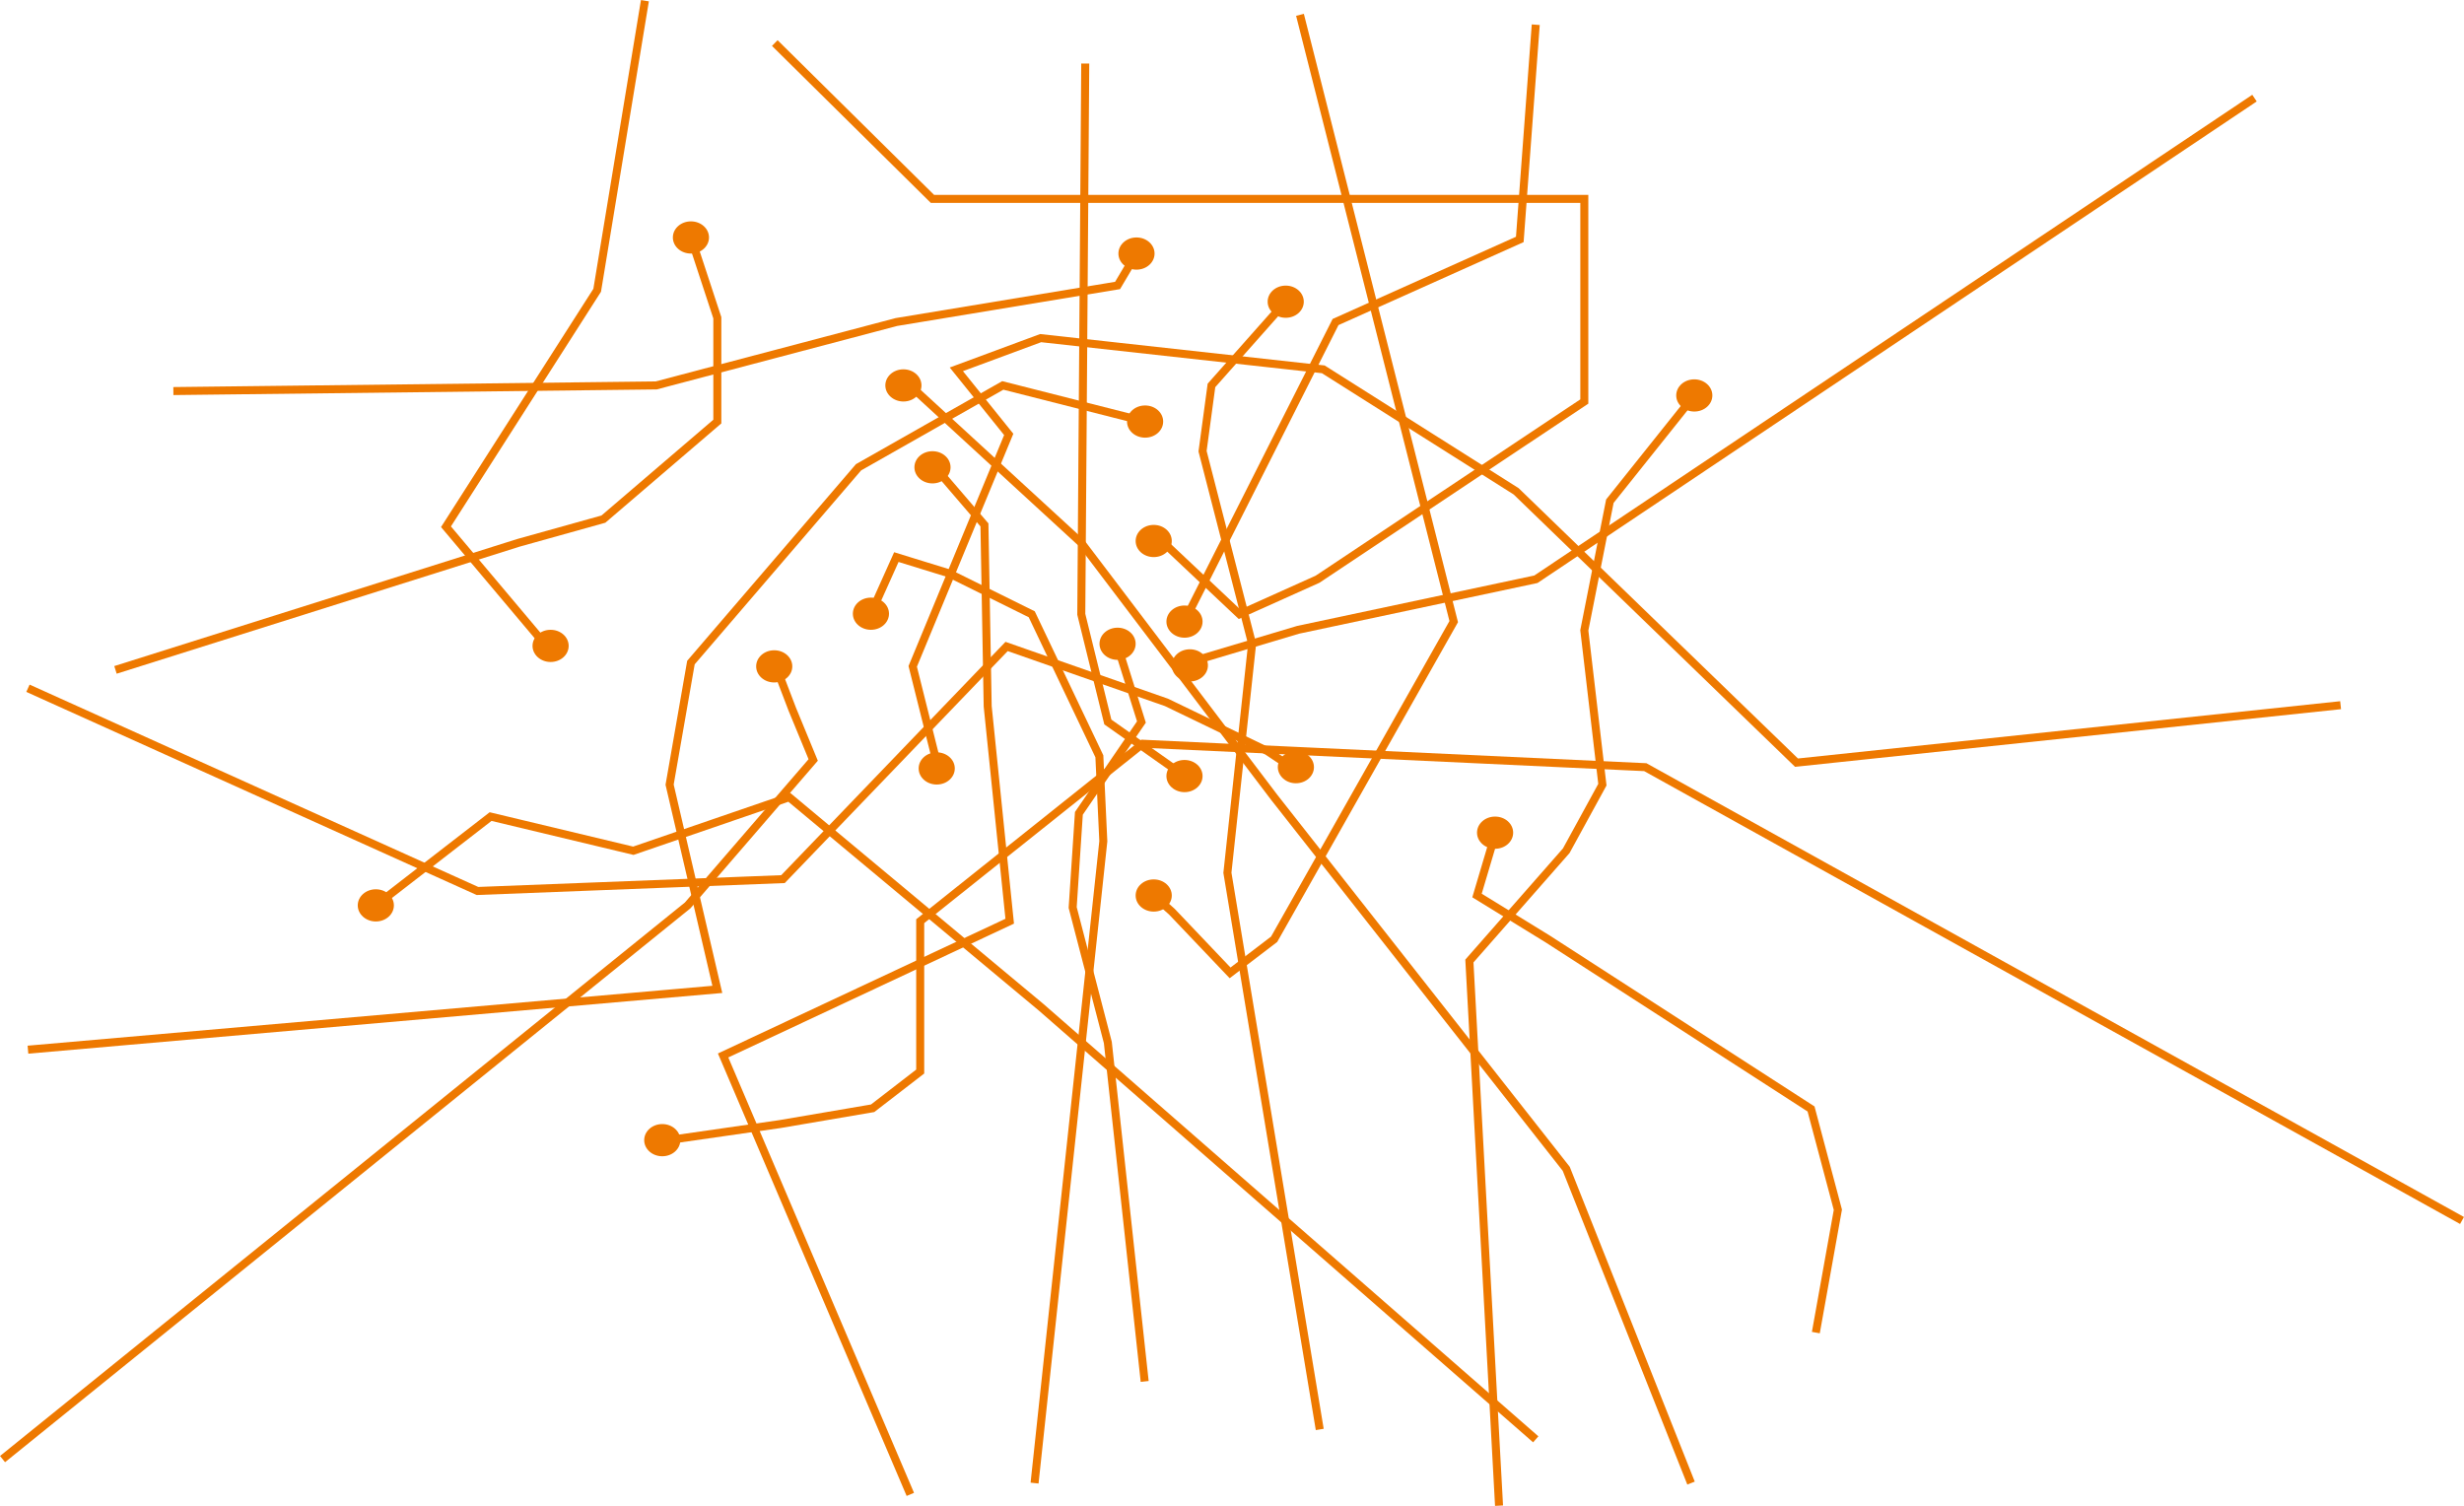
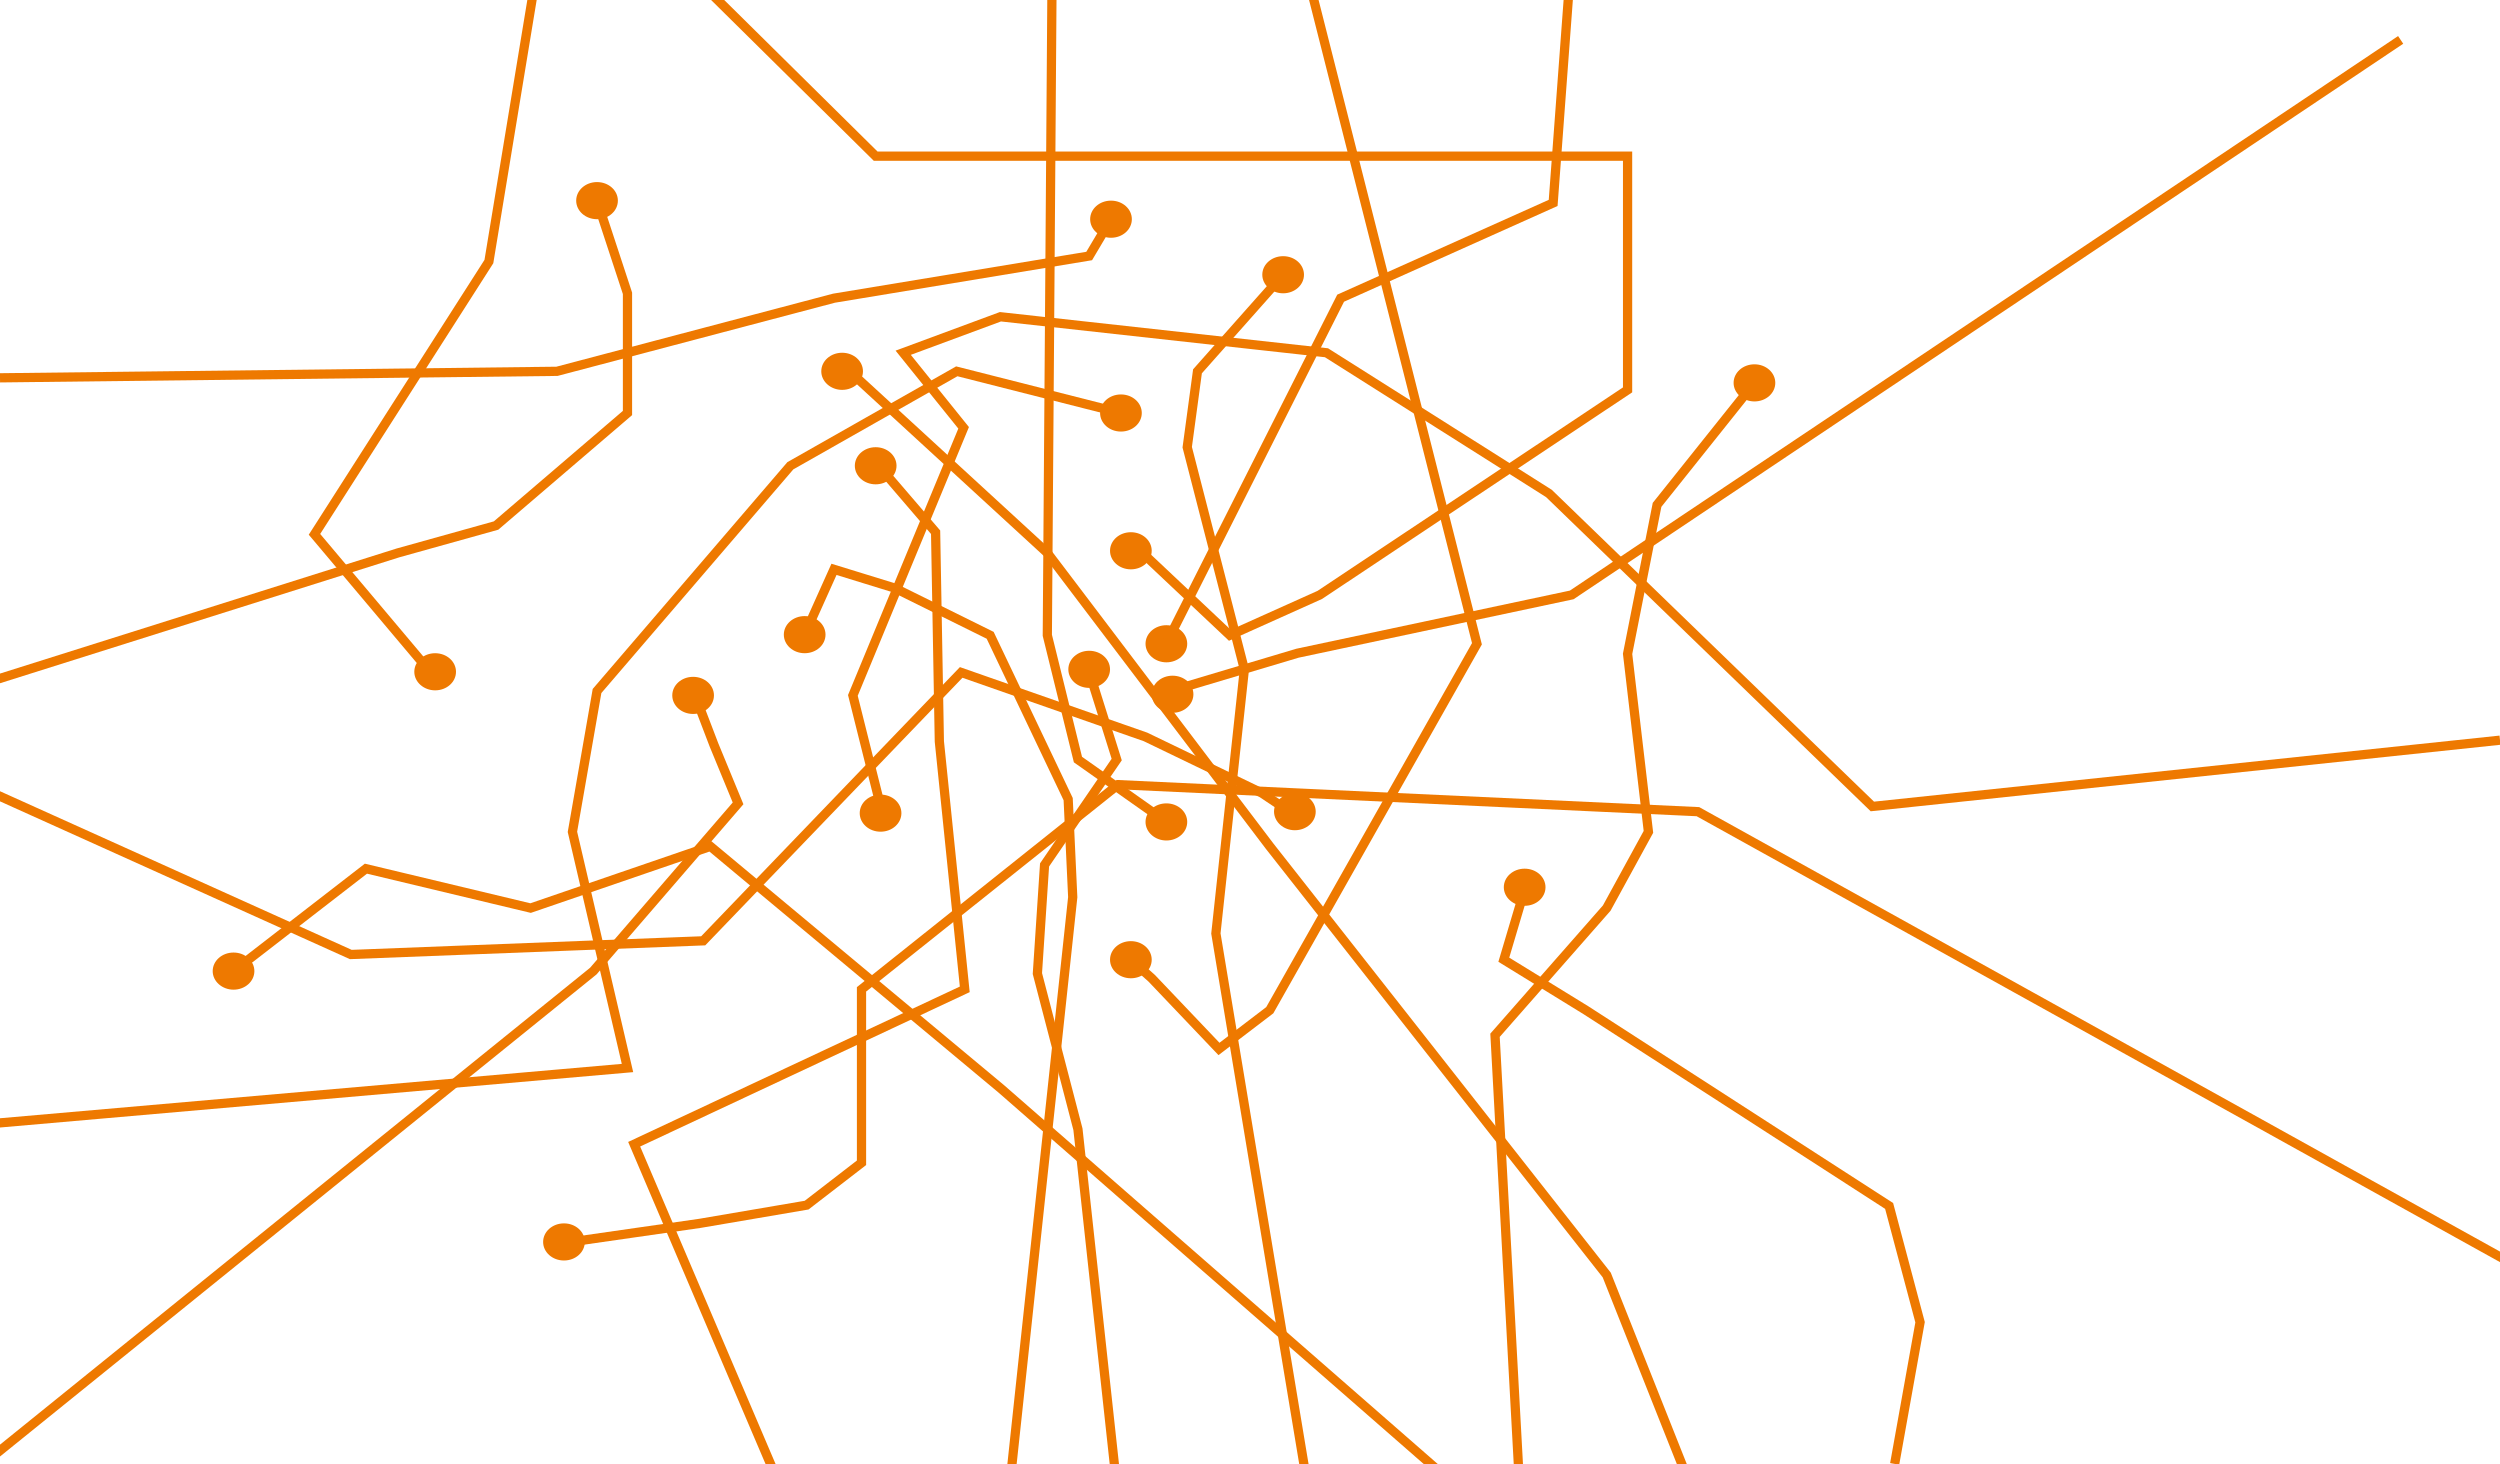
- <svg xmlns="http://www.w3.org/2000/svg" version="1.1" id="Leute" x="0px" y="0px" viewBox="0 0 1745.3 1066.6" style="enable-background:new 0 0 1745.3 1066.6;" xml:space="preserve">
+ <svg xmlns="http://www.w3.org/2000/svg" version="1.1" id="Leute" x="0px" y="0px" viewBox="0 0 1535.1 898.9" style="enable-background:new 0 0 1535.1 898.9;" xml:space="preserve">
  <style type="text/css">
	.st0{fill:#EE7900;}
	.st1{fill:none;stroke:#EE7900;stroke-width:5.67;}
</style>
  <g>
-     <path class="st0" d="M1059,601.2c7.1,0,12.8-5.1,12.8-11.4s-5.7-11.4-12.8-11.4c-7.1,0-12.8,5.1-12.8,11.4S1052,601.2,1059,601.2" />
-     <path class="st0" d="M663.5,555.7c7.1,0,12.8-5.1,12.8-11.4c0-6.3-5.7-11.4-12.8-11.4s-12.8,5.1-12.8,11.4   C650.7,550.6,656.4,555.7,663.5,555.7" />
-     <polyline class="st1" points="664.6,544.3 646.5,472 714.5,307.7 677.4,261.6 737.1,239.5 937.3,261.6 1073.9,348 1272.5,540.2    1657.9,499.5  " />
-     <path class="st0" d="M1200.1,291.5c7.1,0,12.8-5.1,12.8-11.4s-5.7-11.4-12.8-11.4s-12.8,5.1-12.8,11.4   C1187.3,286.4,1193.1,291.5,1200.1,291.5" />
-     <polyline class="st1" points="1200.1,280.1 1140.3,355 1122.2,446.5 1135,555.8 1109.4,602.6 1040.8,680.7 1061.8,1066.5  " />
-     <path class="st0" d="M616.9,446.1c7.1,0,12.8-5.1,12.8-11.4s-5.7-11.4-12.8-11.4s-12.8,5.1-12.8,11.4S609.8,446.1,616.9,446.1" />
-     <polyline class="st1" points="616.9,434.7 634.9,394.6 672.2,406.1 730.8,435.1 778.7,535.7 781.5,595.9 732.8,1050.5  " />
-     <path class="st0" d="M791.6,467.4c7.1,0,12.8-5.1,12.8-11.4s-5.7-11.4-12.8-11.4s-12.8,5.1-12.8,11.4S784.5,467.4,791.6,467.4" />
-     <polyline class="st1" points="791.6,457.5 808.5,511.4 764.2,576.1 759.8,642.8 784.7,738.4 810.8,978.5  " />
-     <path class="st0" d="M469.1,819c7.1,0,12.8-5.1,12.8-11.4s-5.7-11.4-12.8-11.4s-12.8,5.1-12.8,11.4S462,819,469.1,819" />
-     <polyline class="st1" points="473.2,807.6 552.5,796.2 618.1,785 651.8,759 651.8,652.5 809.4,526.8 1165.4,543.4 1743.9,864.5     " />
-     <path class="st0" d="M660.5,342.4c7.1,0,12.8-5.1,12.8-11.4s-5.7-11.4-12.8-11.4s-12.8,5.1-12.8,11.4S653.4,342.4,660.5,342.4" />
-     <polyline class="st1" points="660.5,328.9 697.3,371.8 699.6,500.3 715.2,652.5 512.2,747.6 644.8,1058.5  " />
-     <path class="st0" d="M548.4,483.4c7.1,0,12.8-5.1,12.8-11.4s-5.7-11.4-12.8-11.4s-12.8,5.1-12.8,11.4S541.3,483.4,548.4,483.4" />
-     <polyline class="st1" points="548.4,468.9 561.2,502.4 576,538.3 487.1,641.3 1.8,1033.5  " />
-     <path class="st0" d="M266.2,652.7c7.1,0,12.8-5.1,12.8-11.4s-5.7-11.4-12.8-11.4s-12.8,5.1-12.8,11.4S259.2,652.7,266.2,652.7" />
-     <polyline class="st1" points="266.2,641.3 347.5,578.4 448.6,602.6 559,564.7 737.5,713.5 1087.8,1019.5  " />
-     <path class="st0" d="M817.2,645.7c7.1,0,12.8-5.1,12.8-11.4s-5.7-11.4-12.8-11.4s-12.8,5.1-12.8,11.4S810.1,645.7,817.2,645.7" />
-     <polyline class="st1" points="817.2,634.3 830,645.7 871.3,689.1 902.5,665.3 1029.7,440.3 920.8,10.5  " />
-     <path class="st0" d="M390,468.9c7.1,0,12.8-5.1,12.8-11.4s-5.7-11.4-12.8-11.4s-12.8,5.1-12.8,11.4S383,468.9,390,468.9" />
-     <polyline class="st1" points="387.3,457.9 315.9,373.1 423,205.6 456.8,0.5  " />
-     <path class="st0" d="M489.4,179.6c7.1,0,12.8-5.1,12.8-11.4c0-6.3-5.7-11.4-12.8-11.4s-12.8,5.1-12.8,11.4S482.3,179.6,489.4,179.6   " />
-     <polyline class="st1" points="489.4,168.2 508.1,225.1 508.1,298.6 427.4,367.7 367.2,384.5 81.8,474.5  " />
-     <path class="st0" d="M811.1,310c7.1,0,12.8-5.1,12.8-11.4s-5.7-11.4-12.8-11.4s-12.8,5.1-12.8,11.4S804,310,811.1,310" />
-     <polyline class="st1" points="811.1,298.6 710.3,273 608.1,331 489.4,469.3 474.3,555.8 508.1,700.8 19.8,743.5  " />
-     <path class="st0" d="M639.9,284.4c7.1,0,12.8-5.1,12.8-11.4s-5.7-11.4-12.8-11.4s-12.8,5.1-12.8,11.4   C627.1,279.3,632.9,284.4,639.9,284.4" />
-     <polyline class="st1" points="644.5,273 765.9,384.5 902.5,564.7 1109.4,827.9 1197.8,1050.5  " />
-     <path class="st0" d="M839,561.1c7.1,0,12.8-5.1,12.8-11.4c0-6.3-5.7-11.4-12.8-11.4s-12.8,5.1-12.8,11.4S832,561.1,839,561.1" />
-     <path class="st0" d="M805,191c7.1,0,12.8-5.1,12.8-11.4c0-6.3-5.7-11.4-12.8-11.4s-12.8,5.1-12.8,11.4S797.9,191,805,191" />
-     <polyline class="st1" points="839,549.7 784.7,511.4 765.9,435.1 768.7,45  " />
-     <polyline class="st1" points="805,179.6 791.6,202.2 634.9,228.1 464.8,273 122.8,277  " />
-     <path class="st0" d="M910.7,225.1c7.1,0,12.8-5.1,12.8-11.4c0-6.3-5.7-11.4-12.8-11.4s-12.8,5.1-12.8,11.4S903.7,225.1,910.7,225.1   " />
-     <polyline class="st1" points="910.7,213.7 858.1,273 851.8,319.6 886.9,456 869.4,618.2 934.8,1012.5  " />
-     <path class="st0" d="M842.8,482.7c7.1,0,12.8-5.1,12.8-11.4s-5.7-11.4-12.8-11.4S830,465,830,471.3S835.7,482.7,842.8,482.7" />
-     <polyline class="st1" points="843.1,468.9 919.5,446.1 1087.9,410.3 1596.9,69.5  " />
-     <path class="st0" d="M839,451.7c7.1,0,12.8-5.1,12.8-11.4s-5.7-11.4-12.8-11.4s-12.8,5.1-12.8,11.4S832,451.7,839,451.7" />
-     <polyline class="st1" points="839,440 946,228.1 1076.5,169.6 1087.8,17.5  " />
-     <polyline class="st1" points="1059,591.2 1046.2,634.3 1096.6,665.3 1282.8,785.5 1301.8,856.9 1286.2,943.9  " />
-     <path class="st0" d="M917.9,554.8c7.1,0,12.8-5.1,12.8-11.4c0-6.3-5.7-11.4-12.8-11.4s-12.8,5.1-12.8,11.4   C905.2,549.7,910.9,554.8,917.9,554.8" />
-     <polyline class="st1" points="914.7,543.4 897.7,532 826.2,497.5 713,457.9 554.6,622.7 338.2,631.1 19.8,487.5  " />
-     <path class="st0" d="M817.2,394.6c7.1,0,12.8-5.1,12.8-11.4s-5.7-11.4-12.8-11.4s-12.8,5.1-12.8,11.4S810.1,394.6,817.2,394.6" />
-     <polyline class="st1" points="817.2,377.8 878,435.1 933.2,410.3 1122.2,284.4 1122.2,140.9 660.5,140.9 548.8,30.5  " />
+     <path class="st0" d="M936.2,556.2c7.1,0,12.8-5.1,12.8-11.4s-5.7-11.4-12.8-11.4c-7.1,0-12.8,5.1-12.8,11.4   S929.2,556.2,936.2,556.2" />
+     <path class="st0" d="M540.7,510.7c7.1,0,12.8-5.1,12.8-11.4c0-6.3-5.7-11.4-12.8-11.4s-12.8,5.1-12.8,11.4   C527.9,505.6,533.6,510.7,540.7,510.7" />
+     <polyline class="st1" points="541.8,499.3 523.7,427 591.7,262.7 554.6,216.6 614.3,194.5 814.5,216.6 951.1,303 1149.7,495.2    1535.1,454.5  " />
+     <path class="st0" d="M1077.3,246.5c7.1,0,12.8-5.1,12.8-11.4s-5.7-11.4-12.8-11.4s-12.8,5.1-12.8,11.4   C1064.5,241.4,1070.3,246.5,1077.3,246.5" />
+     <polyline class="st1" points="1077.3,235.1 1017.5,310 999.4,401.5 1012.2,510.8 986.6,557.6 918,635.7 939,1021.5  " />
+     <path class="st0" d="M494.1,401.1c7.1,0,12.8-5.1,12.8-11.4s-5.7-11.4-12.8-11.4s-12.8,5.1-12.8,11.4S487,401.1,494.1,401.1" />
+     <polyline class="st1" points="494.1,389.7 512.1,349.6 549.4,361.1 608,390.1 655.9,490.7 658.7,550.9 610,1005.5  " />
+     <path class="st0" d="M668.8,422.4c7.1,0,12.8-5.1,12.8-11.4s-5.7-11.4-12.8-11.4S656,404.7,656,411S661.7,422.4,668.8,422.4" />
+     <polyline class="st1" points="668.8,412.5 685.7,466.4 641.4,531.1 637,597.8 661.9,693.4 688,933.5  " />
+     <path class="st0" d="M346.3,774c7.1,0,12.8-5.1,12.8-11.4s-5.7-11.4-12.8-11.4s-12.8,5.1-12.8,11.4S339.2,774,346.3,774" />
+     <polyline class="st1" points="350.4,762.6 429.7,751.2 495.3,740 529,714 529,607.5 686.6,481.8 1042.6,498.4 1621.1,819.5  " />
+     <path class="st0" d="M537.7,297.4c7.1,0,12.8-5.1,12.8-11.4s-5.7-11.4-12.8-11.4s-12.8,5.1-12.8,11.4S530.6,297.4,537.7,297.4" />
+     <polyline class="st1" points="537.7,283.9 574.5,326.8 576.8,455.3 592.4,607.5 389.4,702.6 522,1013.5  " />
+     <path class="st0" d="M425.6,438.4c7.1,0,12.8-5.1,12.8-11.4s-5.7-11.4-12.8-11.4s-12.8,5.1-12.8,11.4S418.5,438.4,425.6,438.4" />
+     <polyline class="st1" points="425.6,423.9 438.4,457.4 453.2,493.3 364.3,596.3 -121,988.5  " />
+     <path class="st0" d="M143.4,607.7c7.1,0,12.8-5.1,12.8-11.4s-5.7-11.4-12.8-11.4s-12.8,5.1-12.8,11.4S136.4,607.7,143.4,607.7" />
+     <polyline class="st1" points="143.4,596.3 224.7,533.4 325.8,557.6 436.2,519.7 614.7,668.5 965,974.5  " />
+     <path class="st0" d="M694.4,600.7c7.1,0,12.8-5.1,12.8-11.4s-5.7-11.4-12.8-11.4s-12.8,5.1-12.8,11.4S687.3,600.7,694.4,600.7" />
+     <polyline class="st1" points="694.4,589.3 707.2,600.7 748.5,644.1 779.7,620.3 906.9,395.3 798,-34.5  " />
+     <path class="st0" d="M267.2,423.9c7.1,0,12.8-5.1,12.8-11.4s-5.7-11.4-12.8-11.4s-12.8,5.1-12.8,11.4S260.2,423.9,267.2,423.9" />
+     <polyline class="st1" points="264.5,412.9 193.1,328.1 300.2,160.6 334,-44.5  " />
+     <path class="st0" d="M366.6,134.6c7.1,0,12.8-5.1,12.8-11.4c0-6.3-5.7-11.4-12.8-11.4s-12.8,5.1-12.8,11.4S359.5,134.6,366.6,134.6   " />
+     <polyline class="st1" points="366.6,123.2 385.3,180.1 385.3,253.6 304.6,322.7 244.4,339.5 -41,429.5  " />
+     <path class="st0" d="M688.3,265c7.1,0,12.8-5.1,12.8-11.4s-5.7-11.4-12.8-11.4s-12.8,5.1-12.8,11.4S681.2,265,688.3,265" />
+     <polyline class="st1" points="688.3,253.6 587.5,228 485.3,286 366.6,424.3 351.5,510.8 385.3,655.8 -103,698.5  " />
+     <path class="st0" d="M517.1,239.4c7.1,0,12.8-5.1,12.8-11.4s-5.7-11.4-12.8-11.4s-12.8,5.1-12.8,11.4   C504.3,234.3,510.1,239.4,517.1,239.4" />
+     <polyline class="st1" points="521.7,228 643.1,339.5 779.7,519.7 986.6,782.9 1075,1005.5  " />
+     <path class="st0" d="M716.2,516.1c7.1,0,12.8-5.1,12.8-11.4c0-6.3-5.7-11.4-12.8-11.4s-12.8,5.1-12.8,11.4S709.2,516.1,716.2,516.1   " />
+     <path class="st0" d="M682.2,146c7.1,0,12.8-5.1,12.8-11.4c0-6.3-5.7-11.4-12.8-11.4s-12.8,5.1-12.8,11.4S675.1,146,682.2,146" />
+     <polyline class="st1" points="716.2,504.7 661.9,466.4 643.1,390.1 645.9,0  " />
+     <polyline class="st1" points="682.2,134.6 668.8,157.2 512.1,183.1 342,228 0,232  " />
+     <path class="st0" d="M787.9,180.1c7.1,0,12.8-5.1,12.8-11.4c0-6.3-5.7-11.4-12.8-11.4s-12.8,5.1-12.8,11.4S780.9,180.1,787.9,180.1   " />
+     <polyline class="st1" points="787.9,168.7 735.3,228 729,274.6 764.1,411 746.6,573.2 812,967.5  " />
+     <path class="st0" d="M720,437.7c7.1,0,12.8-5.1,12.8-11.4s-5.7-11.4-12.8-11.4s-12.8,5.1-12.8,11.4S712.9,437.7,720,437.7" />
+     <polyline class="st1" points="720.3,423.9 796.7,401.1 965.1,365.3 1474.1,24.5  " />
+     <path class="st0" d="M716.2,406.7c7.1,0,12.8-5.1,12.8-11.4s-5.7-11.4-12.8-11.4s-12.8,5.1-12.8,11.4S709.2,406.7,716.2,406.7" />
+     <polyline class="st1" points="716.2,395 823.2,183.1 953.7,124.6 965,-27.5  " />
+     <polyline class="st1" points="936.2,546.2 923.4,589.3 973.8,620.3 1160,740.5 1179,811.9 1163.4,898.9  " />
+     <path class="st0" d="M795.1,509.8c7.1,0,12.8-5.1,12.8-11.4c0-6.3-5.7-11.4-12.8-11.4s-12.8,5.1-12.8,11.4   C782.4,504.7,788.1,509.8,795.1,509.8" />
+     <polyline class="st1" points="791.9,498.4 774.9,487 703.4,452.5 590.2,412.9 431.8,577.7 215.4,586.1 -103,442.5  " />
+     <path class="st0" d="M694.4,349.6c7.1,0,12.8-5.1,12.8-11.4s-5.7-11.4-12.8-11.4s-12.8,5.1-12.8,11.4S687.3,349.6,694.4,349.6" />
+     <polyline class="st1" points="694.4,332.8 755.2,390.1 810.4,365.3 999.4,239.4 999.4,95.9 537.7,95.9 426,-14.5  " />
  </g>
</svg>
